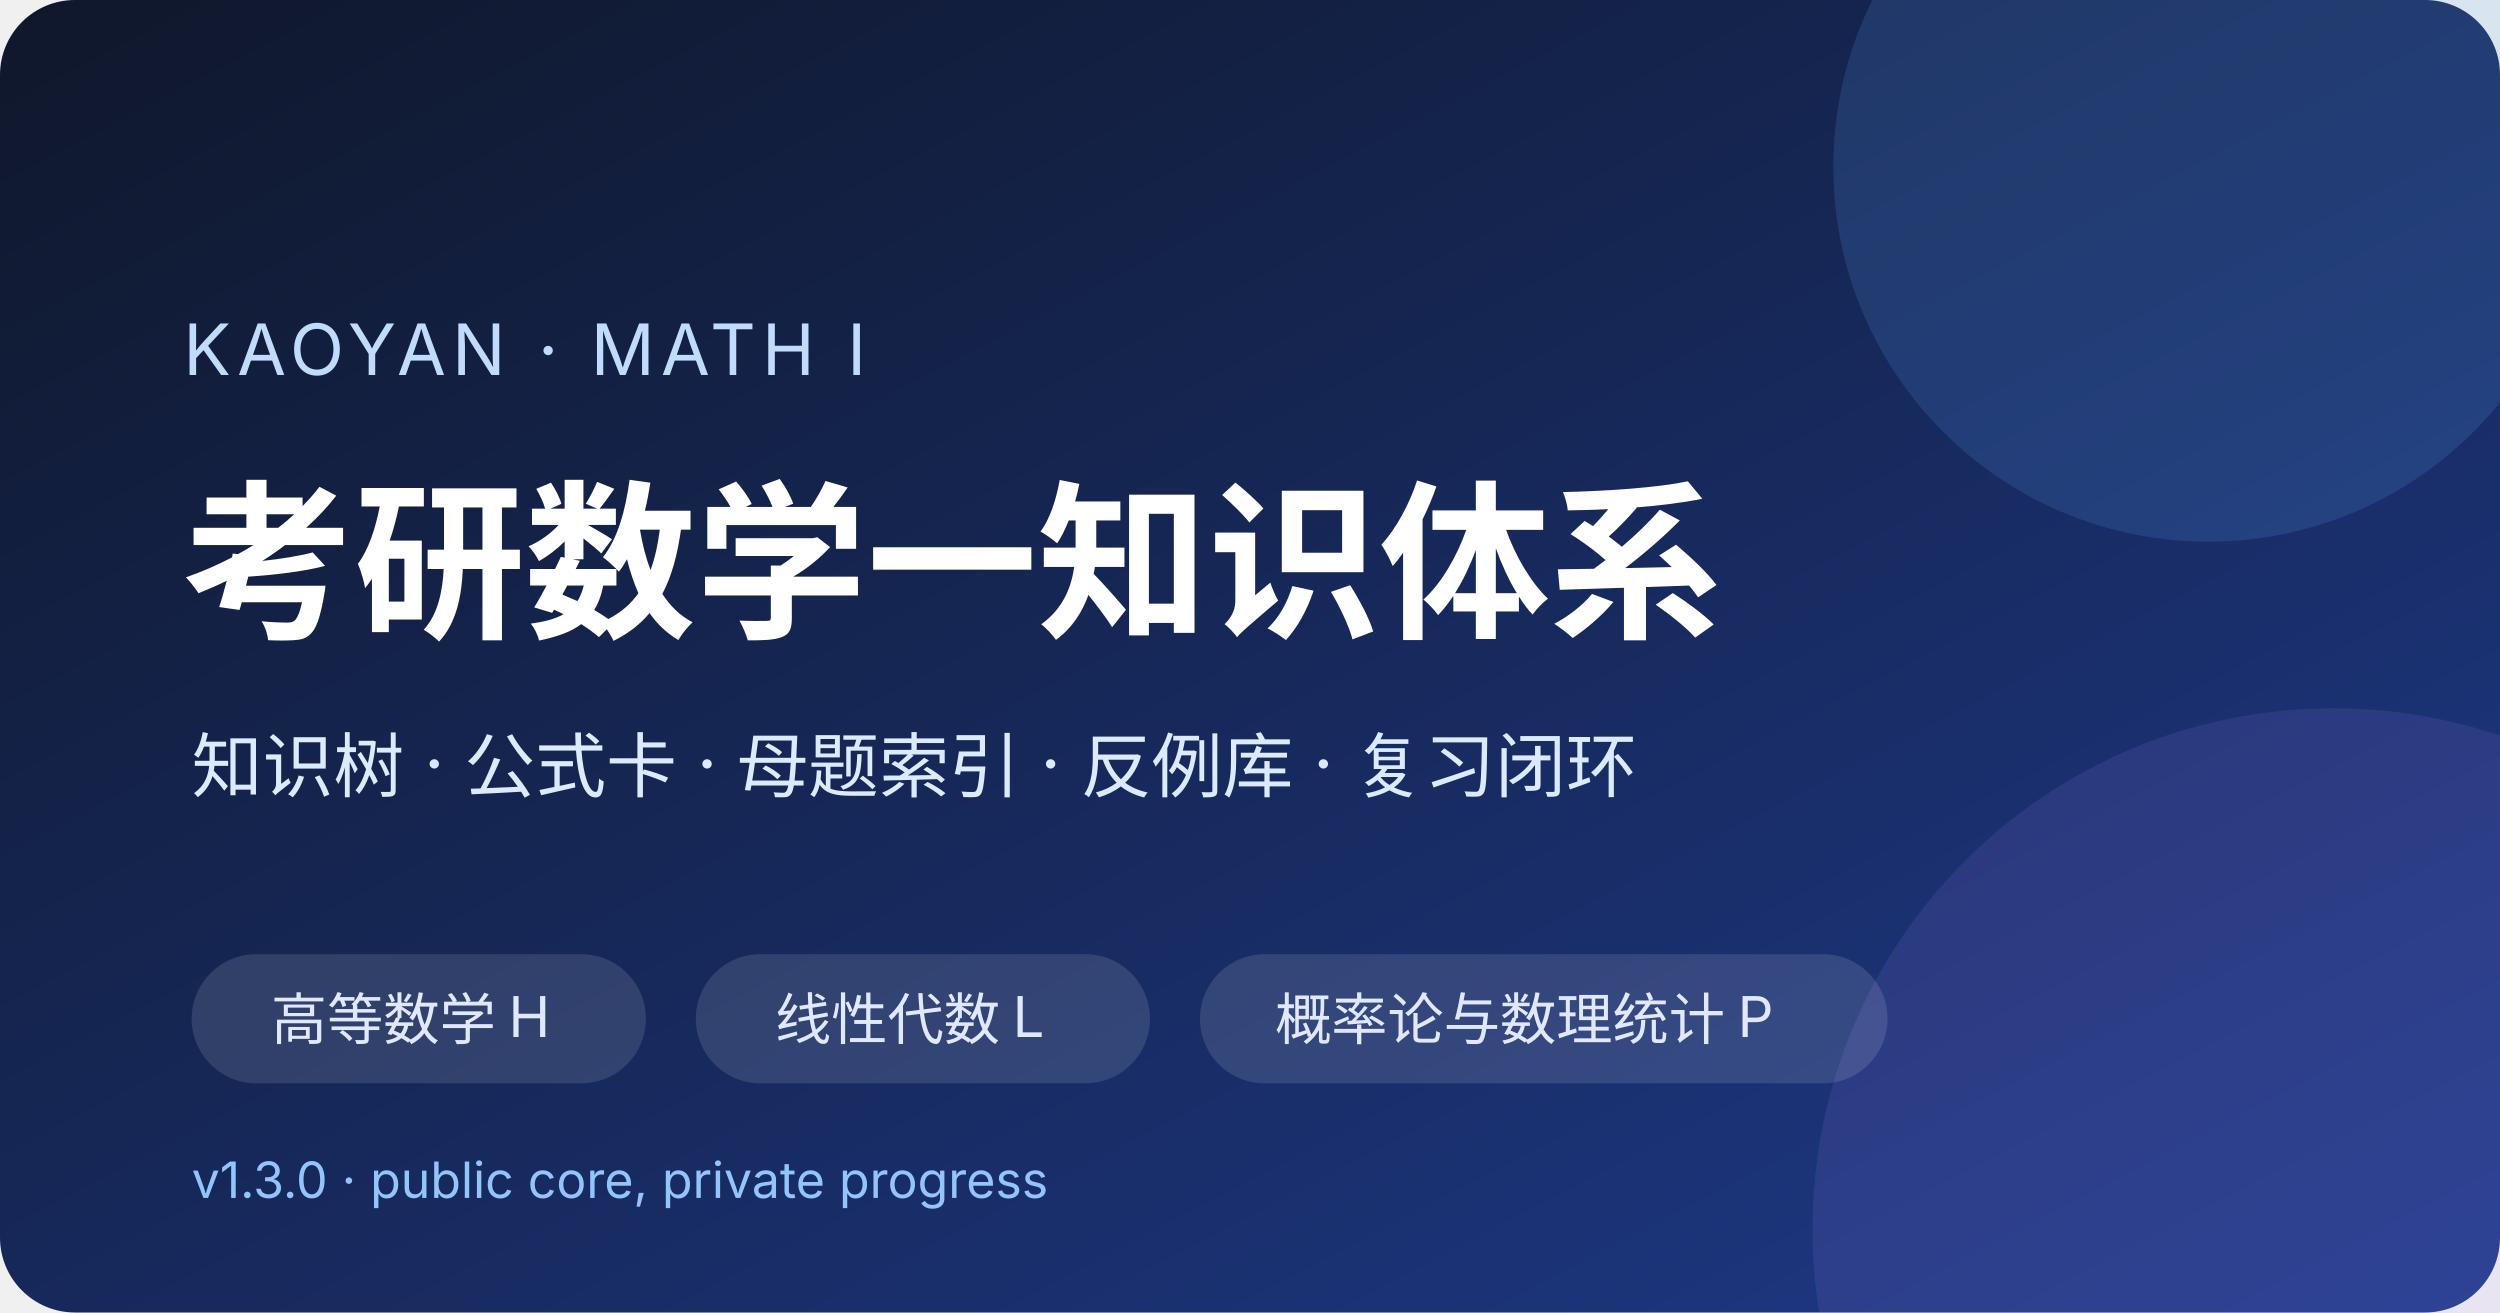
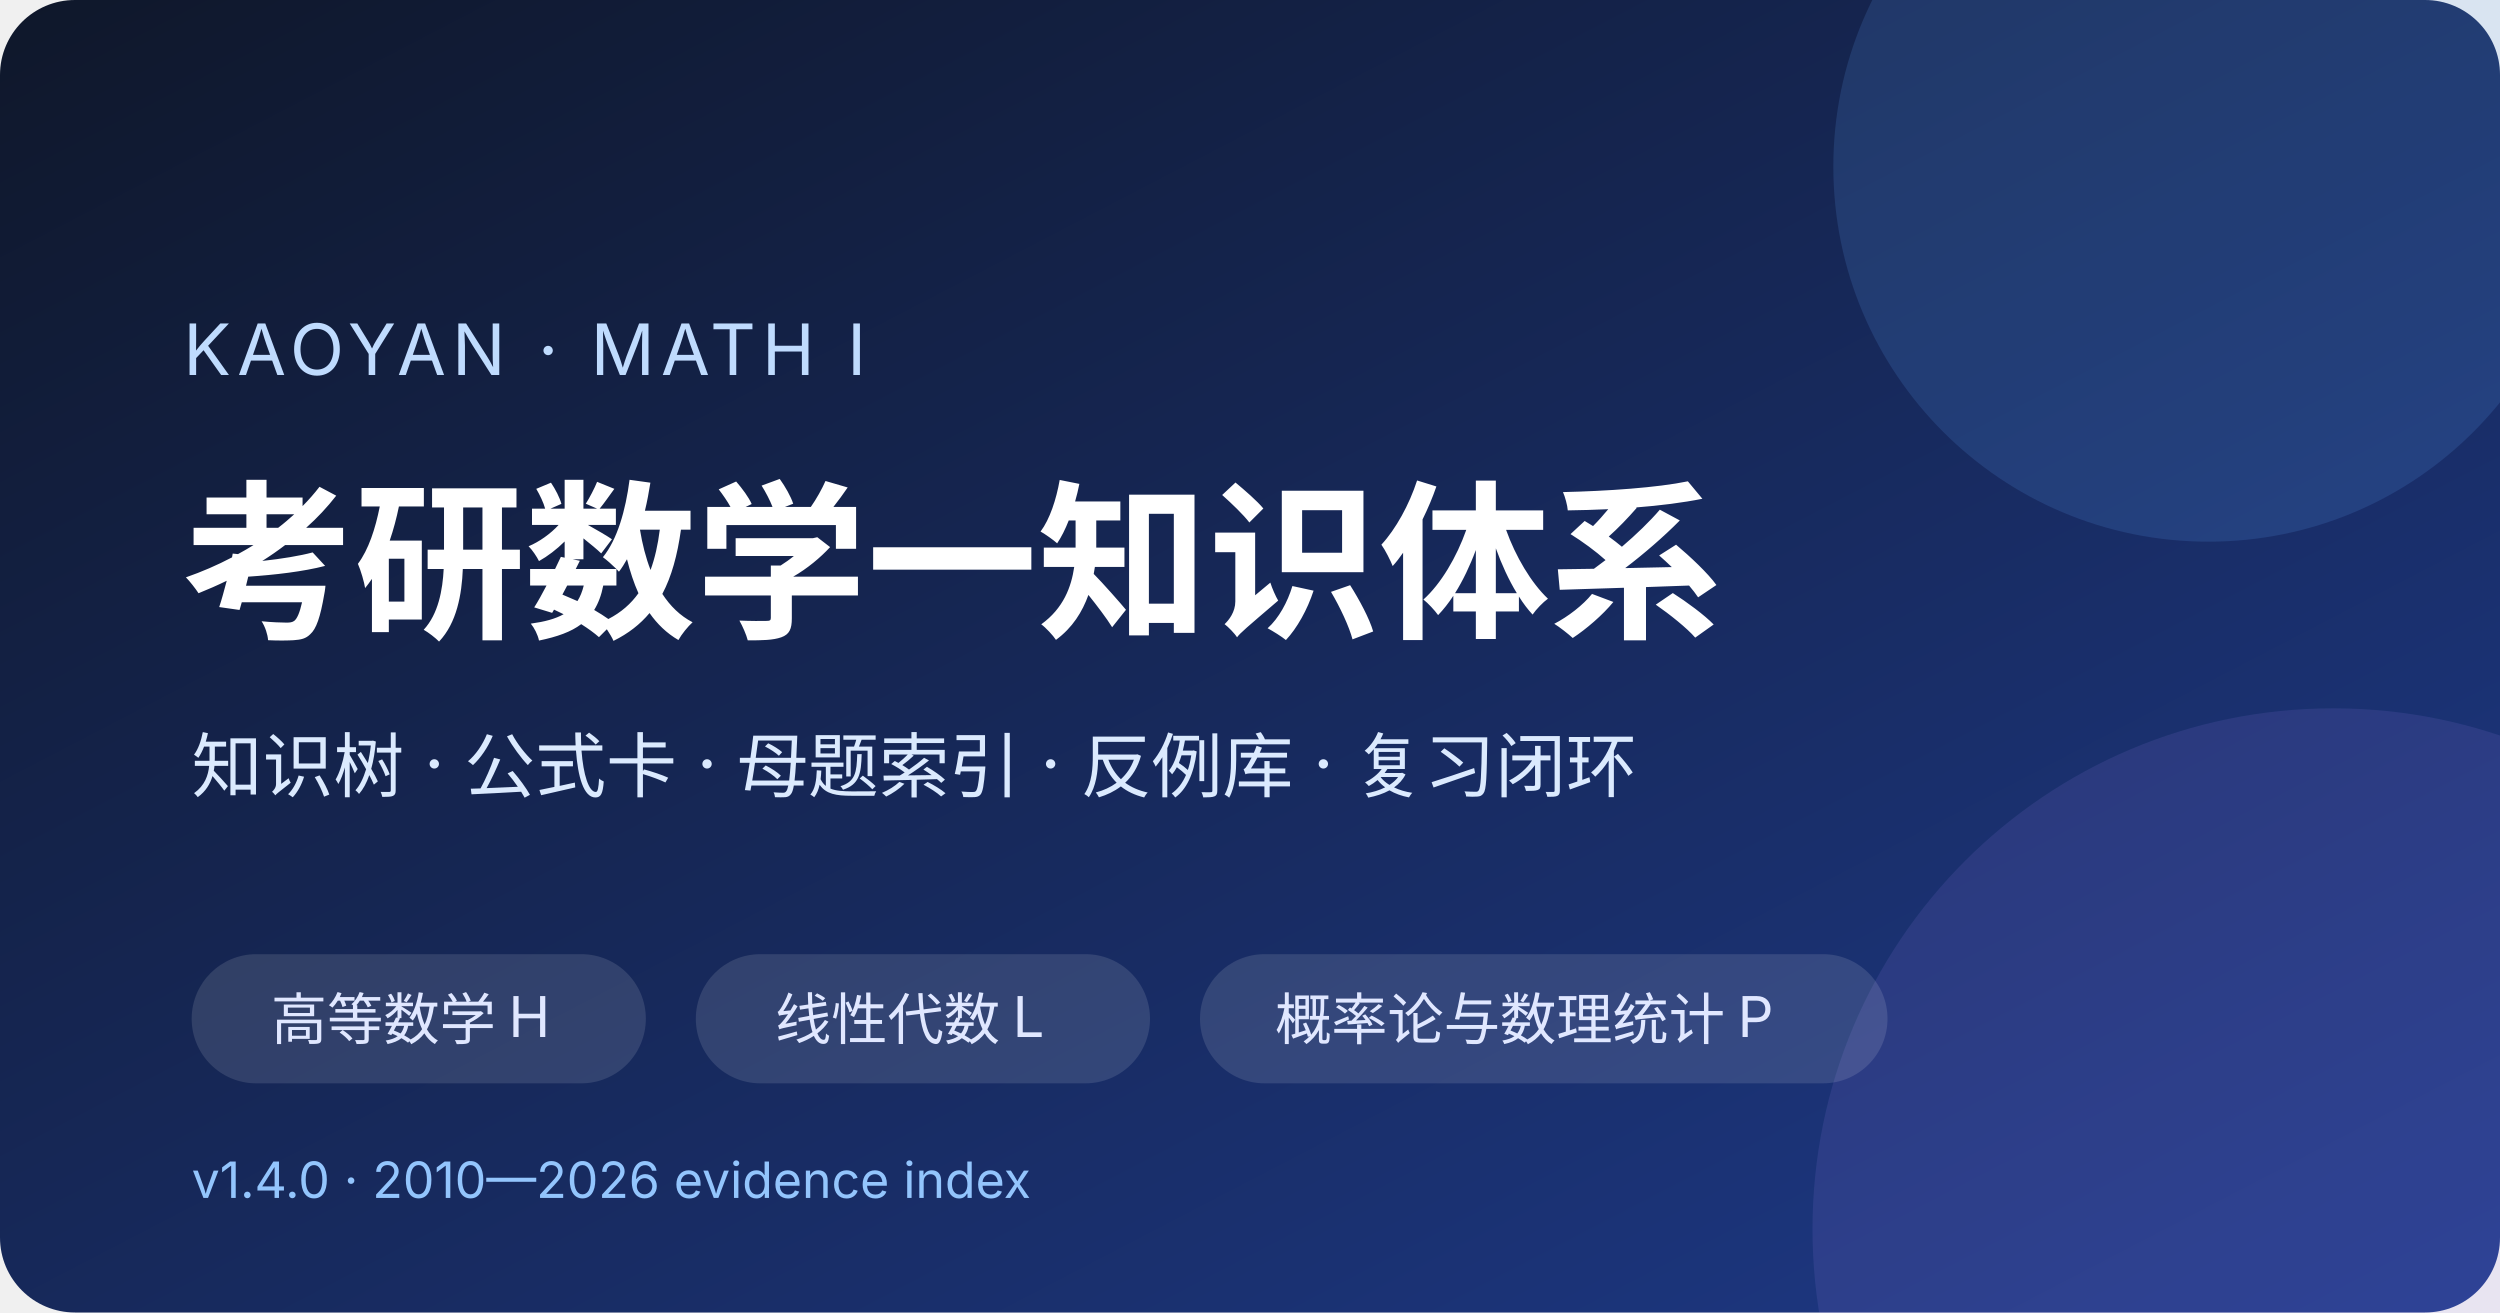
<svg xmlns="http://www.w3.org/2000/svg" width="1200" height="630" viewBox="0 0 1200 630" role="img" aria-labelledby="title desc">
  <defs>
    <linearGradient id="bg" x1="0" y1="0" x2="1" y2="1">
      <stop offset="0" stop-color="#0f172a" />
      <stop offset="1" stop-color="#1e3a8a" />
    </linearGradient>
  </defs>
  <rect width="1200" height="630" rx="36" fill="url(#bg)" />
  <circle cx="1060" cy="80" r="180" fill="#60a5fa" opacity="0.16" />
  <circle cx="1120" cy="590" r="250" fill="#a78bfa" opacity="0.12" />
  <text x="88" y="180" fill="#bfdbfe" font-size="34" font-family="system-ui, -apple-system, 'Segoe UI', sans-serif" letter-spacing="3">KAOYAN · MATH I</text>
  <text x="88" y="300" fill="#ffffff" font-size="82" font-weight="700" font-family="system-ui, -apple-system, 'Segoe UI', 'Microsoft YaHei', sans-serif">考研数学一知识体系</text>
  <text x="92" y="380" fill="#dbeafe" font-size="34" font-family="system-ui, -apple-system, 'Segoe UI', 'Microsoft YaHei', sans-serif">知识树 · 公式卡 · 母题索引 · 反例库 · 复习闭环</text>
  <g transform="translate(92 458)" font-family="system-ui, -apple-system, 'Segoe UI', 'Microsoft YaHei', sans-serif" font-size="27" fill="#e0e7ff">
    <rect x="0" y="0" width="218" height="62" rx="31" fill="#ffffff" opacity="0.12" />
    <text x="38" y="41">高等数学 H</text>
    <rect x="242" y="0" width="218" height="62" rx="31" fill="#ffffff" opacity="0.12" />
    <text x="280" y="41">线性代数 L</text>
    <rect x="484" y="0" width="330" height="62" rx="31" fill="#ffffff" opacity="0.12" />
    <text x="520" y="41">概率论与数理统计 P</text>
  </g>
-   <text x="92" y="575" fill="#93c5fd" font-size="24" font-family="system-ui, -apple-system, 'Segoe UI', sans-serif">v1.3.0 · public core, private progress</text>
+   <text x="92" y="575" fill="#93c5fd" font-size="24" font-family="system-ui, -apple-system, 'Segoe UI', sans-serif">v1.4.0 · 2010—2026 evidence index</text>
</svg>
